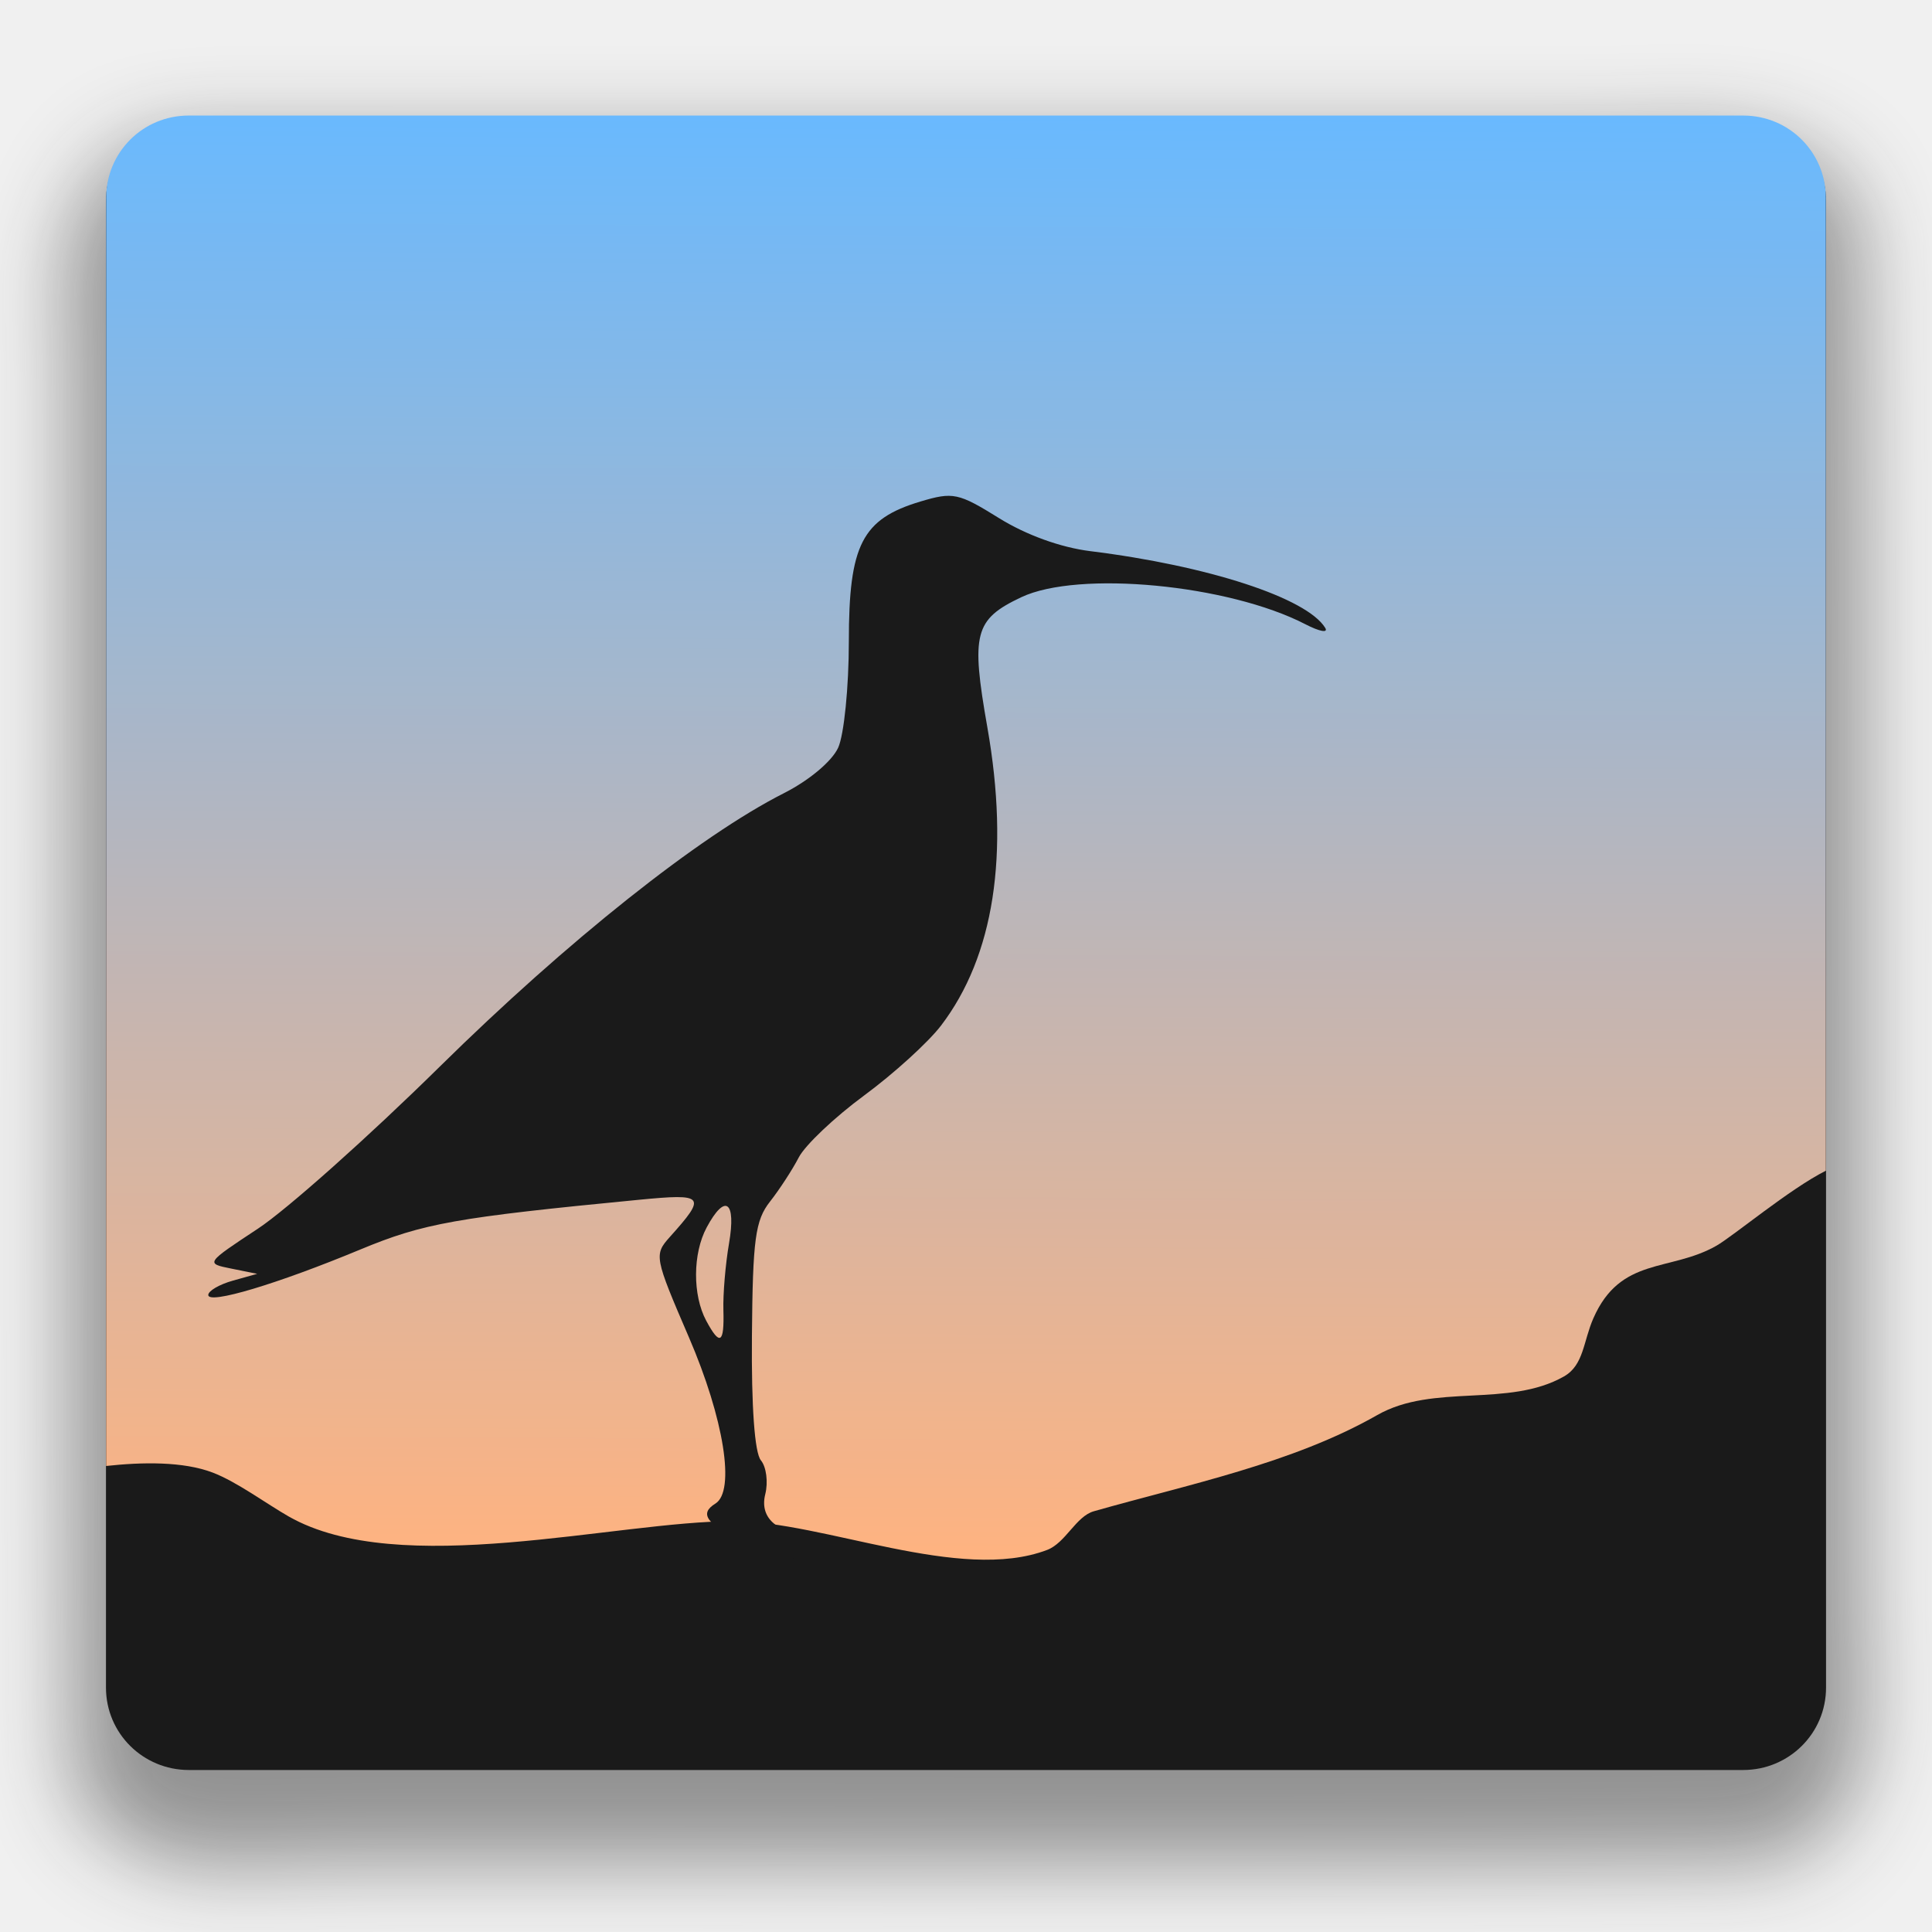
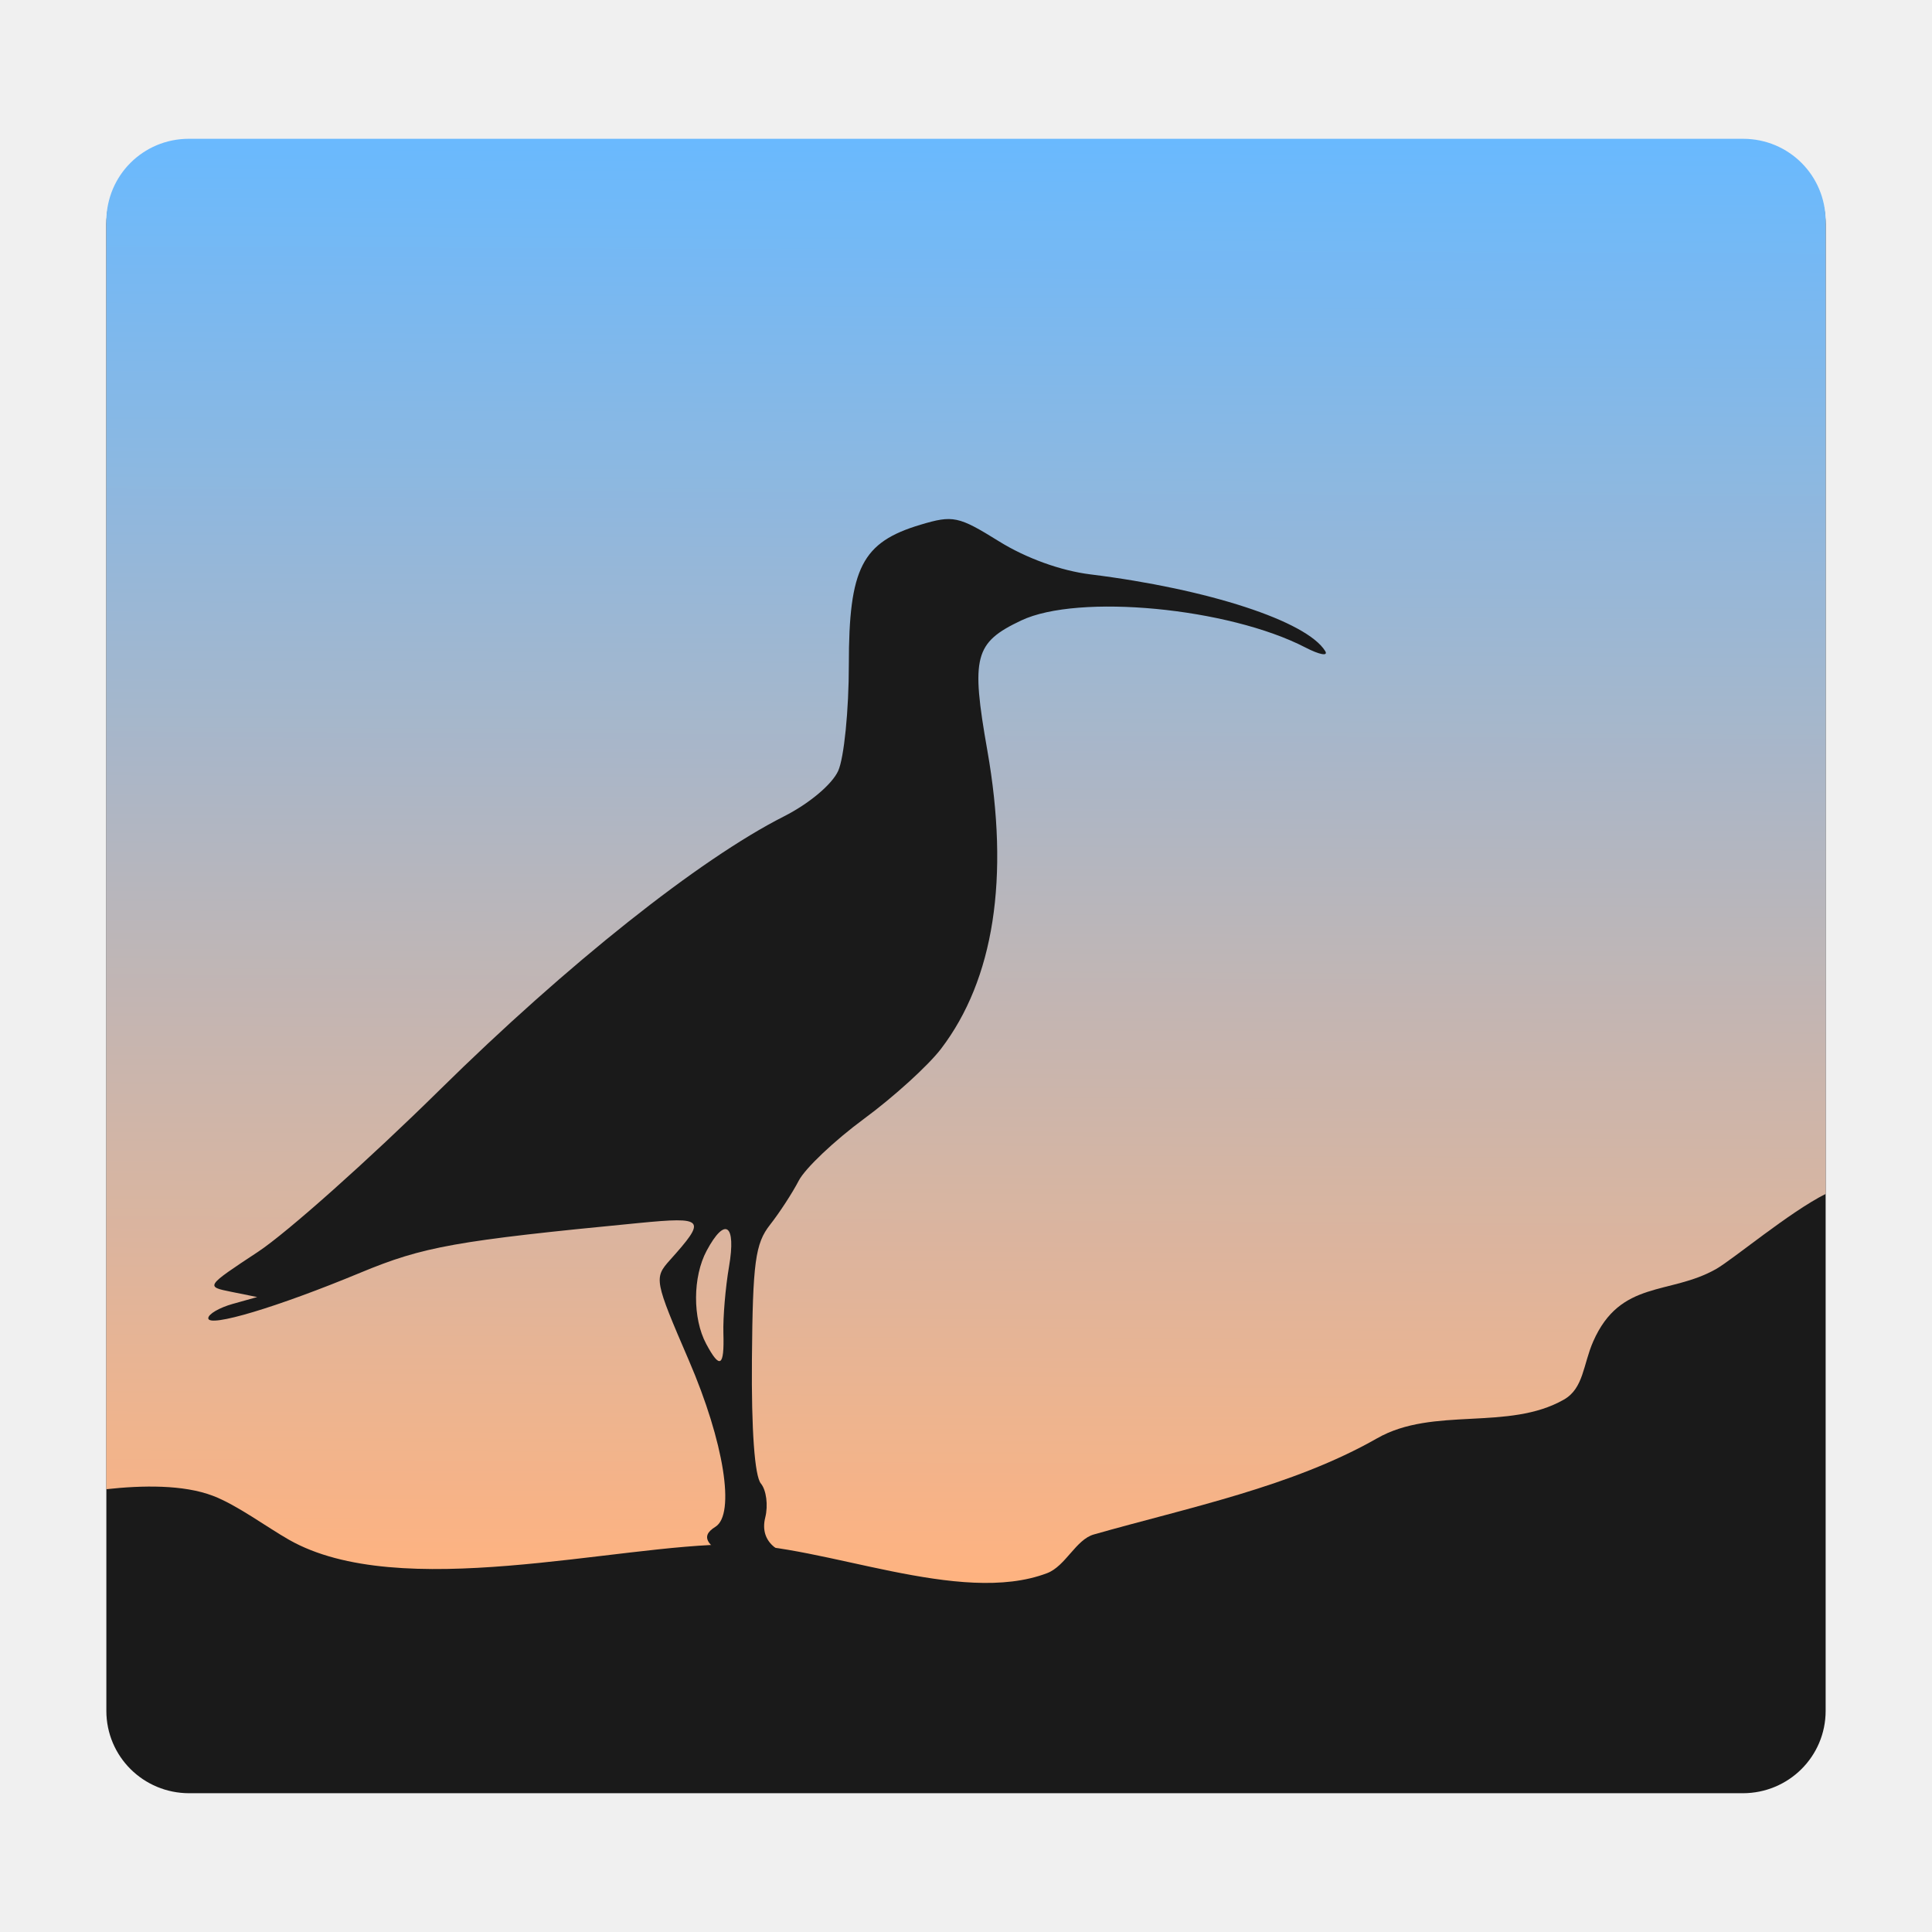
<svg xmlns="http://www.w3.org/2000/svg" xmlns:xlink="http://www.w3.org/1999/xlink" width="136.533" height="136.533" id="svg2" version="1.1">
  <defs id="defs4">
    <linearGradient id="linearGradient3078">
      <stop style="stop-color:#b3defd;stop-opacity:1" offset="0" id="stop3081" />
      <stop style="stop-color:#000000;stop-opacity:1" offset="1" id="stop3083" />
    </linearGradient>
    <linearGradient id="linearGradient4145">
      <stop id="stop4147" offset="0" style="stop-color:#68b9ff;stop-opacity:1" />
      <stop style="stop-color:#ffb380;stop-opacity:1" offset="1" id="stop4231" />
    </linearGradient>
    <linearGradient id="linearGradient4063">
      <stop style="stop-color:#336699;stop-opacity:1" offset="0" id="stop4065" />
      <stop style="stop-color:#f44800;stop-opacity:1" offset="1" id="stop4067" />
    </linearGradient>
    <linearGradient id="linearGradient3964">
      <stop style="stop-color:#eeeeee;stop-opacity:1;" offset="0" id="stop3966" />
      <stop style="stop-color:#ffffff;stop-opacity:0;" offset="1" id="stop3968" />
    </linearGradient>
    <linearGradient id="linearGradient3092">
      <stop style="stop-color:#336699;stop-opacity:1" offset="0" id="stop3094" />
      <stop id="stop3102" offset="0.213" style="stop-color:#73a2cb;stop-opacity:1;" />
      <stop style="stop-color:#b3defd;stop-opacity:1" offset="1" id="stop3096" />
    </linearGradient>
    <linearGradient id="linearGradient3082">
      <stop style="stop-color:#3c0050;stop-opacity:1" offset="0" id="stop3084" />
      <stop id="stop3090" offset="0.5" style="stop-color:#f4f0f4;stop-opacity:1" />
      <stop style="stop-color:#fcfc9c;stop-opacity:1" offset="1" id="stop3086" />
    </linearGradient>
    <linearGradient id="linearGradient3067">
      <stop style="stop-color:#00a0f0;stop-opacity:1;" offset="0" id="stop3072" />
      <stop id="stop3080" offset="0.521" style="stop-color:#e4d0ec;stop-opacity:1" />
      <stop style="stop-color:#a04cbc;stop-opacity:1" offset="1" id="stop3076" />
    </linearGradient>
    <linearGradient id="linearGradient3054">
      <stop style="stop-color:#0088e8;stop-opacity:1" offset="0" id="stop3056" />
      <stop id="stop3063" offset="0.278" style="stop-color:#74e0fc;stop-opacity:1" />
      <stop style="stop-color:#34d0fc;stop-opacity:1" offset="1" id="stop3059" />
    </linearGradient>
    <linearGradient id="linearGradient3056">
      <stop style="stop-color:#dcb834;stop-opacity:1" offset="0" id="stop3058" />
      <stop id="stop3060" offset="0.198" style="stop-color:#743800;stop-opacity:1" />
      <stop id="stop3062" offset="0.543" style="stop-color:#bc8000;stop-opacity:1" />
      <stop style="stop-color:#ac7000;stop-opacity:1" offset="1" id="stop3064" />
    </linearGradient>
    <linearGradient id="linearGradient3039">
      <stop id="stop3041" offset="0" style="stop-color:#8b3800;stop-opacity:1;" />
      <stop style="stop-color:#d75600;stop-opacity:1;" offset="0.201" id="stop3047" />
      <stop style="stop-color:#f4f8fc;stop-opacity:1" offset="0.822" id="stop3043" />
      <stop id="stop3045" offset="1" style="stop-color:#ff7f2a;stop-opacity:1" />
    </linearGradient>
    <linearGradient id="linearGradient3911">
      <stop style="stop-color:#2d2d2d;stop-opacity:1" offset="0" id="stop3913" />
      <stop style="stop-color:#ffffff;stop-opacity:0;" offset="1" id="stop3915" />
    </linearGradient>
    <linearGradient id="linearGradient3066">
      <stop style="stop-color:#eeeeee;stop-opacity:0;" offset="0" id="stop3068" />
      <stop id="stop3074" offset="0.5" style="stop-color:#eeeeee;stop-opacity:1" />
      <stop style="stop-color:#eeeeee;stop-opacity:0;" offset="1" id="stop3070" />
    </linearGradient>
    <linearGradient id="linearGradient3073">
      <stop style="stop-color:#555753;stop-opacity:1;" offset="0" id="stop3075" />
      <stop style="stop-color:#41b8da;stop-opacity:1" offset="1" id="stop3077" />
    </linearGradient>
    <linearGradient id="linearGradient3065">
      <stop id="stop3067" offset="0" style="stop-color:#666666;stop-opacity:1" />
      <stop style="stop-color:#ffb686;stop-opacity:1;" offset="0.599" id="stop3069" />
      <stop id="stop3071" offset="1" style="stop-color:#4ec7ed;stop-opacity:0;" />
    </linearGradient>
    <linearGradient id="linearGradient3049">
      <stop style="stop-color:#666666;stop-opacity:1" offset="0" id="stop3051" />
      <stop id="stop3053" offset="0.618" style="stop-color:#ffb686;stop-opacity:1;" />
      <stop style="stop-color:#4ec7ed;stop-opacity:0;" offset="1" id="stop3055" />
    </linearGradient>
    <linearGradient id="linearGradient3030">
      <stop id="stop3032" offset="0" style="stop-color:#0d74dd;stop-opacity:1;" />
      <stop style="stop-color:#eeeeec;stop-opacity:1" offset="0.788" id="stop3034" />
      <stop id="stop3036" offset="1" style="stop-color:#4ec7ed;stop-opacity:1;" />
    </linearGradient>
    <linearGradient id="linearGradient3038">
      <stop id="stop3040" offset="0" style="stop-color:#2e3436;stop-opacity:1" />
      <stop style="stop-color:#ffb686;stop-opacity:1;" offset="0.629" id="stop3042" />
      <stop id="stop3044" offset="1" style="stop-color:#4ec7ed;stop-opacity:1;" />
    </linearGradient>
    <linearGradient id="linearGradient3805">
      <stop style="stop-color:#aa4400;stop-opacity:1;" offset="0" id="stop3807" />
      <stop style="stop-color:#aa4400;stop-opacity:0;" offset="1" id="stop3809" />
    </linearGradient>
    <linearGradient id="linearGradient3945">
      <stop style="stop-color:#ffffff;stop-opacity:1;" offset="0" id="stop3947" />
      <stop style="stop-color:#ffffff;stop-opacity:0;" offset="1" id="stop3949" />
    </linearGradient>
    <linearGradient id="linearGradient3938">
      <stop style="stop-color:#248af2;stop-opacity:1;" offset="0" id="stop3940" />
      <stop id="stop2996" offset="0.629" style="stop-color:#ffe0cc;stop-opacity:1;" />
      <stop style="stop-color:#5fccee;stop-opacity:1;" offset="1" id="stop3942" />
    </linearGradient>
    <linearGradient id="linearGradient3912">
      <stop style="stop-color:#ffffff;stop-opacity:1;" offset="0" id="stop3914" />
      <stop style="stop-color:#ffffff;stop-opacity:0;" offset="1" id="stop3916" />
    </linearGradient>
    <linearGradient id="linearGradient3031">
      <stop style="stop-color:#ffffff;stop-opacity:1;" offset="0" id="stop3033" />
      <stop style="stop-color:#ffffff;stop-opacity:0;" offset="1" id="stop3035" />
    </linearGradient>
    <linearGradient xlink:href="#linearGradient3031" id="linearGradient3883" gradientUnits="userSpaceOnUse" gradientTransform="translate(0.9265453,924.3622)" x1="34.57" y1="-1.748" x2="54.773" y2="65.146" />
    <linearGradient xlink:href="#linearGradient3912" id="linearGradient3918" x1="30.529" y1="-3.544" x2="55.671" y2="65.595" gradientUnits="userSpaceOnUse" />
    <linearGradient xlink:href="#linearGradient3938" id="linearGradient3944" x1="65.548" y1="1048.322" x2="64.65" y2="925.015" gradientUnits="userSpaceOnUse" gradientTransform="matrix(1,0,0,0.9606759,0,38.86647)" />
    <linearGradient xlink:href="#linearGradient3945" id="linearGradient3951" x1="67.454" y1="926.394" x2="67.86" y2="965.403" gradientUnits="userSpaceOnUse" />
    <linearGradient xlink:href="#linearGradient3805" id="linearGradient3811" x1="67.284" y1="952.906" x2="67.284" y2="929.293" gradientUnits="userSpaceOnUse" />
    <linearGradient xlink:href="#linearGradient3938" id="linearGradient3884" gradientUnits="userSpaceOnUse" gradientTransform="matrix(1,0,0,0.9606759,0,38.86647)" x1="65.548" y1="1048.322" x2="64.65" y2="925.015" />
    <linearGradient xlink:href="#linearGradient3805" id="linearGradient3886" gradientUnits="userSpaceOnUse" x1="67.284" y1="952.906" x2="67.284" y2="929.293" />
    <linearGradient xlink:href="#linearGradient3066" id="linearGradient3072" x1="43.994" y1="1040.417" x2="43.994" y2="936.113" gradientUnits="userSpaceOnUse" />
    <linearGradient xlink:href="#linearGradient3911" id="linearGradient3917" x1="63.558" y1="120.759" x2="63.022" y2="108.149" gradientUnits="userSpaceOnUse" gradientTransform="matrix(1,0,0,-1,0,1053.237)" />
    <linearGradient xlink:href="#linearGradient4063" id="linearGradient4123" gradientUnits="userSpaceOnUse" x1="60.958" y1="964.9" x2="61.753" y2="1022.678" gradientTransform="translate(-173.9151,-65.96779)" />
-     <linearGradient xlink:href="#linearGradient4145" id="linearGradient4136" gradientUnits="userSpaceOnUse" x1="59.724" y1="930.173" x2="59.26" y2="1032.226" gradientTransform="matrix(1.007723,0,0,1.007723,3.772388,56.07252)" />
+     <linearGradient xlink:href="#linearGradient4145" id="linearGradient4136" gradientUnits="userSpaceOnUse" x1="59.724" y1="930.173" x2="59.26" y2="1032.226" gradientTransform="matrix(1.007447,0,0,1.007723,3.79008,56.07252)" />
    <linearGradient xlink:href="#linearGradient3078" id="linearGradient3085" x1="63.874" y1="932.566" x2="61.753" y2="1044.941" gradientUnits="userSpaceOnUse" />
-     <filter style="color-interpolation-filters:sRGB" id="filter931" x="-0.059" width="1.118" y="-0.061" height="1.122">
-       <feGaussianBlur stdDeviation="2.978" id="feGaussianBlur933" />
-     </filter>
+     <linearGradient xlink:href="#linearGradient4145" id="linearGradient4587" gradientUnits="userSpaceOnUse" gradientTransform="matrix(1.007447,0,0,1.007723,3.79008,56.07252)" x1="59.724" y1="930.173" x2="59.26" y2="1032.226" />
  </defs>
  <g id="layer1" transform="translate(0,-985.9863)">
    <g id="g3912">
-       <path style="opacity:0.435;fill:#1a1a1a;fill-opacity:1;stroke:#1a1a1a;stroke-width:1.067;filter:url(#filter931)" d="m 12.992,996.371 c -6.438,0.098 -8.681,7.493 -7.504,12.818 0.13,33.906 -0.254,67.85 0.182,101.734 1.438,7.141 10.197,6.624 15.676,6.146 34.5,-0.127 69.037,0.25 103.516,-0.18 7.157,-1.396 6.682,-10.162 6.184,-15.645 -0.132,-32.907 0.258,-65.853 -0.184,-98.738 -1.438,-7.138 -10.198,-6.622 -15.674,-6.144 -34.065,0 -68.13,-0.01 -102.195,0.01 z" id="path909" />
      <rect ry="0" y="985.986" x="0" height="136.533" width="136.533" id="rect4263" style="opacity:0;fill:#ffffff;fill-opacity:1;stroke:none;stroke-width:1.067" />
-       <path id="rect3936" d="m 13.346,994.364 c -3.236,0 -5.857,2.59 -5.857,5.826 v 105.055 c 0,3.236 2.621,5.826 5.857,5.826 H 123.188 c 3.236,0 5.857,-2.59 5.857,-5.826 V 1000.19 c 0,-3.236 -2.621,-5.826 -5.857,-5.826 z" style="fill:#1a1a1a;fill-opacity:1;stroke:none;stroke-width:1.067" />
-       <path id="path4130" d="m 13.333,994.153 c -3.236,0 -5.833,2.597 -5.833,5.833 v 89.6 c 2.551,-0.278 5.432,-0.332 7.533,0.467 1.694,0.644 3.814,2.215 5.367,3.1 7.832,4.466 23.092,0.333 31.433,0.333 6.374,0 15.995,4.379 22.167,2.033 1.306,-0.496 2.032,-2.372 3.3,-2.733 6.635,-1.891 14.018,-3.37 20.033,-6.8 3.973,-2.265 9.263,-0.489 13.2,-2.733 1.394,-0.795 1.354,-2.475 2.067,-4.1 1.927,-4.394 5.414,-3.26 8.7,-5.133 1.172,-0.668 5.197,-4.03 7.733,-5.3 v -68.733 c 0,-3.236 -2.597,-5.833 -5.833,-5.833 z" style="fill:url(#linearGradient4136);fill-opacity:1;stroke:none;stroke-width:1.067" />
-       <path style="fill:#1a1a1a;fill-opacity:1;stroke:none;stroke-width:1.067" d="m 52.599,1095.007 c -2.683,-1.328 -3.211,-2.042 -2.043,-2.763 1.424,-0.881 0.609,-5.998 -1.872,-11.754 -2.439,-5.658 -2.472,-5.832 -1.351,-7.083 2.618,-2.921 2.482,-3.084 -2.18,-2.633 -12.946,1.252 -15.22,1.657 -19.687,3.513 -5.884,2.444 -10.748,3.899 -10.748,3.216 0,-0.29 0.778,-0.745 1.729,-1.012 l 1.729,-0.484 -1.833,-0.37 c -1.828,-0.368 -1.823,-0.376 1.886,-2.823 2.046,-1.35 7.822,-6.497 12.836,-11.438 9.02,-8.888 18.356,-16.308 24.329,-19.334 1.789,-0.906 3.402,-2.259 3.839,-3.217 0.415,-0.91 0.754,-4.29 0.754,-7.513 0,-6.83 0.929,-8.646 5.058,-9.883 2.306,-0.691 2.685,-0.611 5.557,1.174 1.913,1.189 4.359,2.074 6.451,2.333 8.336,1.033 15.291,3.304 16.597,5.418 0.235,0.381 -0.394,0.268 -1.398,-0.252 -5.44,-2.813 -16.054,-3.821 -20.088,-1.907 -3.299,1.565 -3.557,2.557 -2.389,9.188 1.584,8.994 0.469,16.174 -3.273,21.08 -0.899,1.179 -3.345,3.402 -5.435,4.941 -2.09,1.539 -4.169,3.508 -4.619,4.376 -0.45,0.868 -1.364,2.272 -2.031,3.12 -1.043,1.326 -1.222,2.654 -1.279,9.492 -0.042,5.01 0.192,8.261 0.633,8.793 0.385,0.463 0.524,1.542 0.309,2.398 -0.438,1.745 0.946,2.863 3.546,2.863 0.821,0 2.042,0.415 2.713,0.923 1.126,0.852 0.978,0.925 -1.923,0.943 -1.963,0.019 -4.147,-0.477 -5.816,-1.303 z m -1.477,-16.438 c -0.034,-1.124 0.145,-3.246 0.398,-4.715 0.516,-3.002 -0.276,-3.561 -1.583,-1.119 -0.985,1.841 -0.999,4.773 -0.031,6.582 0.971,1.815 1.287,1.621 1.216,-0.747 z" id="path3850" />
+       <g id="g4585" transform="translate(2.7050774e-8,1.641055)">
+         <path style="fill:#1a1a1a;fill-opacity:1;stroke:none;stroke-width:1.066" d="m 13.371,994.364 c -3.234,0 -5.855,2.59 -5.855,5.826 v 105.055 c 0,3.236 2.62,5.826 5.855,5.826 H 123.162 c 3.234,0 5.855,-2.59 5.855,-5.826 V 1000.19 c 0,-3.236 -2.62,-5.826 -5.855,-5.826 z" id="rect3936" />
+         <path style="fill:url(#linearGradient4587);fill-opacity:1;stroke:none;stroke-width:1.067" d="m 13.348,994.153 c -3.235,0 -5.832,2.597 -5.832,5.833 v 89.6 c 2.551,-0.278 5.43,-0.332 7.531,0.467 1.693,0.644 3.813,2.215 5.365,3.1 7.83,4.466 23.086,0.333 31.425,0.333 6.372,0 15.991,4.379 22.161,2.033 1.305,-0.496 2.031,-2.372 3.299,-2.733 6.633,-1.891 14.014,-3.37 20.028,-6.8 3.972,-2.265 9.261,-0.489 13.196,-2.733 1.394,-0.795 1.354,-2.475 2.066,-4.1 1.926,-4.394 5.413,-3.26 8.698,-5.133 1.172,-0.668 5.195,-4.03 7.731,-5.3 v -68.733 c 0,-3.236 -2.597,-5.833 -5.832,-5.833 z" id="path4130" />
+         <path id="path3850" d="m 52.599,1095.007 c -2.683,-1.328 -3.211,-2.042 -2.043,-2.763 1.424,-0.881 0.609,-5.998 -1.872,-11.754 -2.439,-5.658 -2.472,-5.832 -1.351,-7.083 2.618,-2.921 2.482,-3.084 -2.18,-2.633 -12.946,1.252 -15.22,1.657 -19.687,3.513 -5.884,2.444 -10.748,3.899 -10.748,3.216 0,-0.29 0.778,-0.745 1.729,-1.012 l 1.729,-0.484 -1.833,-0.37 c -1.828,-0.368 -1.823,-0.376 1.886,-2.823 2.046,-1.35 7.822,-6.497 12.836,-11.438 9.02,-8.888 18.356,-16.308 24.329,-19.334 1.789,-0.906 3.402,-2.259 3.839,-3.217 0.415,-0.91 0.754,-4.29 0.754,-7.513 0,-6.83 0.929,-8.646 5.058,-9.883 2.306,-0.691 2.685,-0.611 5.557,1.174 1.913,1.189 4.359,2.074 6.451,2.333 8.336,1.033 15.291,3.304 16.597,5.418 0.235,0.381 -0.394,0.268 -1.398,-0.252 -5.44,-2.813 -16.054,-3.821 -20.088,-1.907 -3.299,1.565 -3.557,2.557 -2.389,9.188 1.584,8.994 0.469,16.174 -3.273,21.08 -0.899,1.179 -3.345,3.402 -5.435,4.941 -2.09,1.539 -4.169,3.508 -4.619,4.376 -0.45,0.868 -1.364,2.272 -2.031,3.12 -1.043,1.326 -1.222,2.654 -1.279,9.492 -0.042,5.01 0.192,8.261 0.633,8.793 0.385,0.463 0.524,1.542 0.309,2.398 -0.438,1.745 0.946,2.863 3.546,2.863 0.821,0 2.042,0.415 2.713,0.923 1.126,0.852 0.978,0.925 -1.923,0.943 -1.963,0.019 -4.147,-0.477 -5.816,-1.303 z m -1.477,-16.438 c -0.034,-1.124 0.145,-3.246 0.398,-4.715 0.516,-3.002 -0.276,-3.561 -1.583,-1.119 -0.985,1.841 -0.999,4.773 -0.031,6.582 0.971,1.815 1.287,1.621 1.216,-0.747 z" style="fill:#1a1a1a;fill-opacity:1;stroke:none;stroke-width:1.067" />
+       </g>
    </g>
  </g>
</svg>
